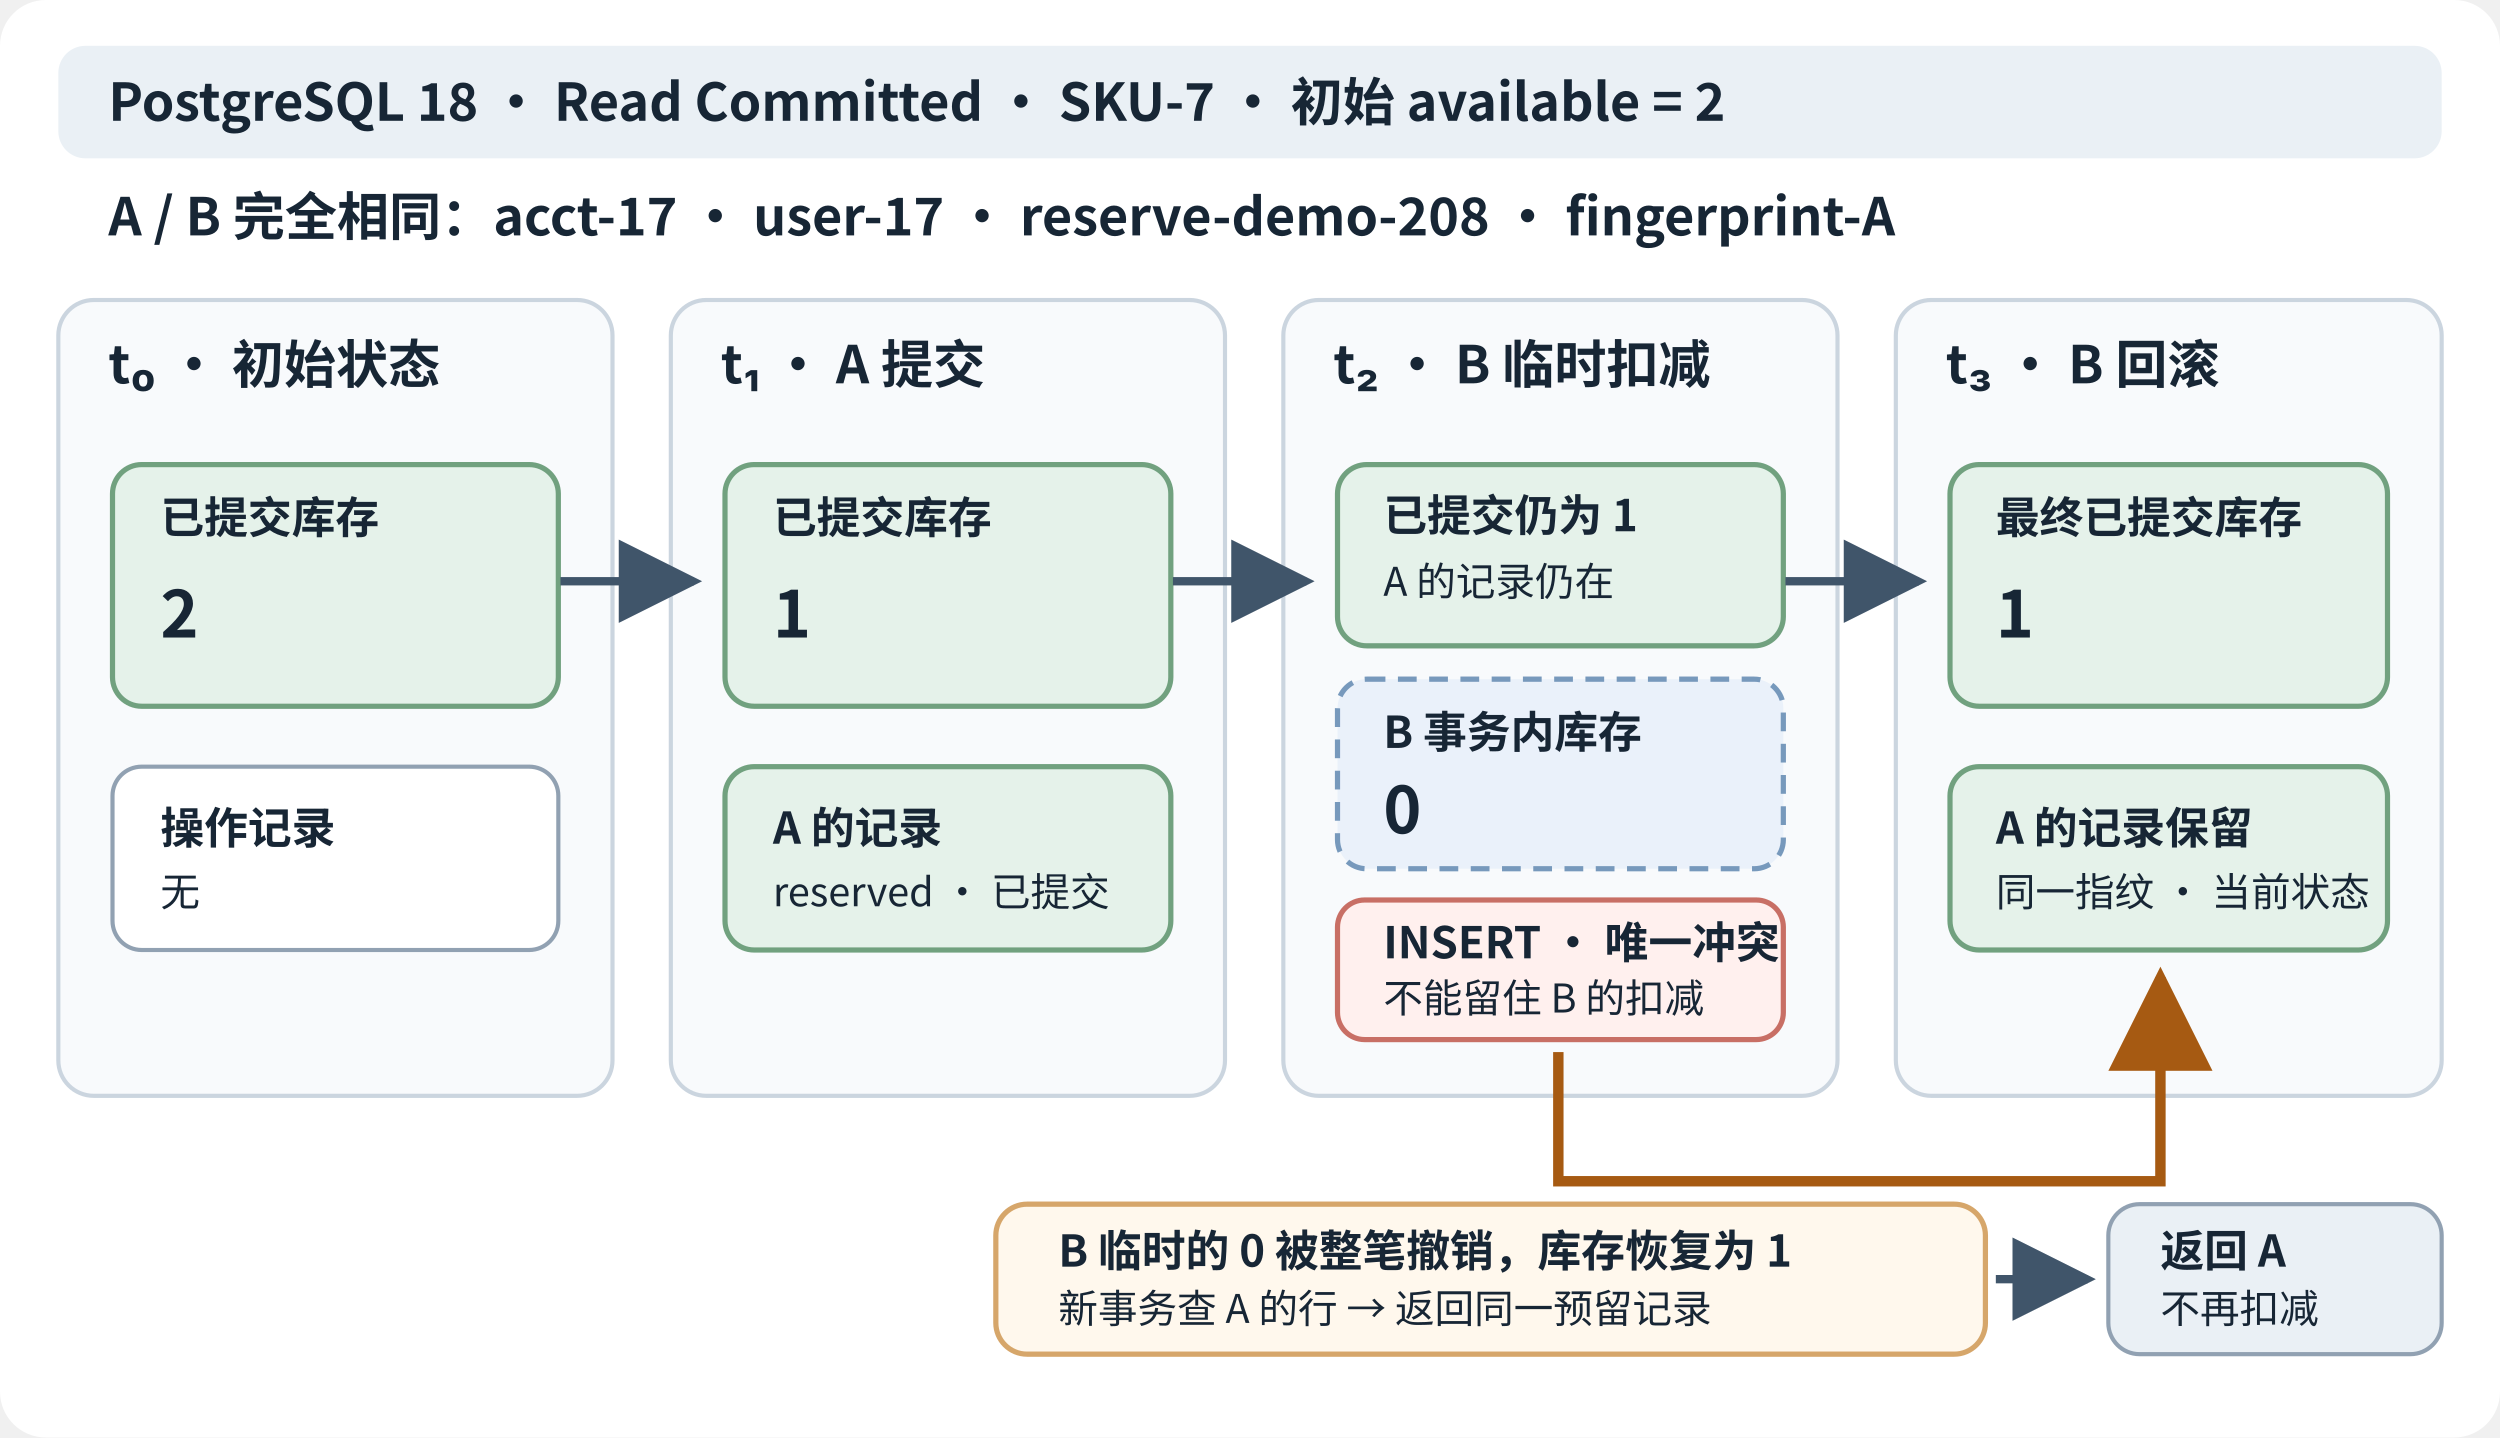
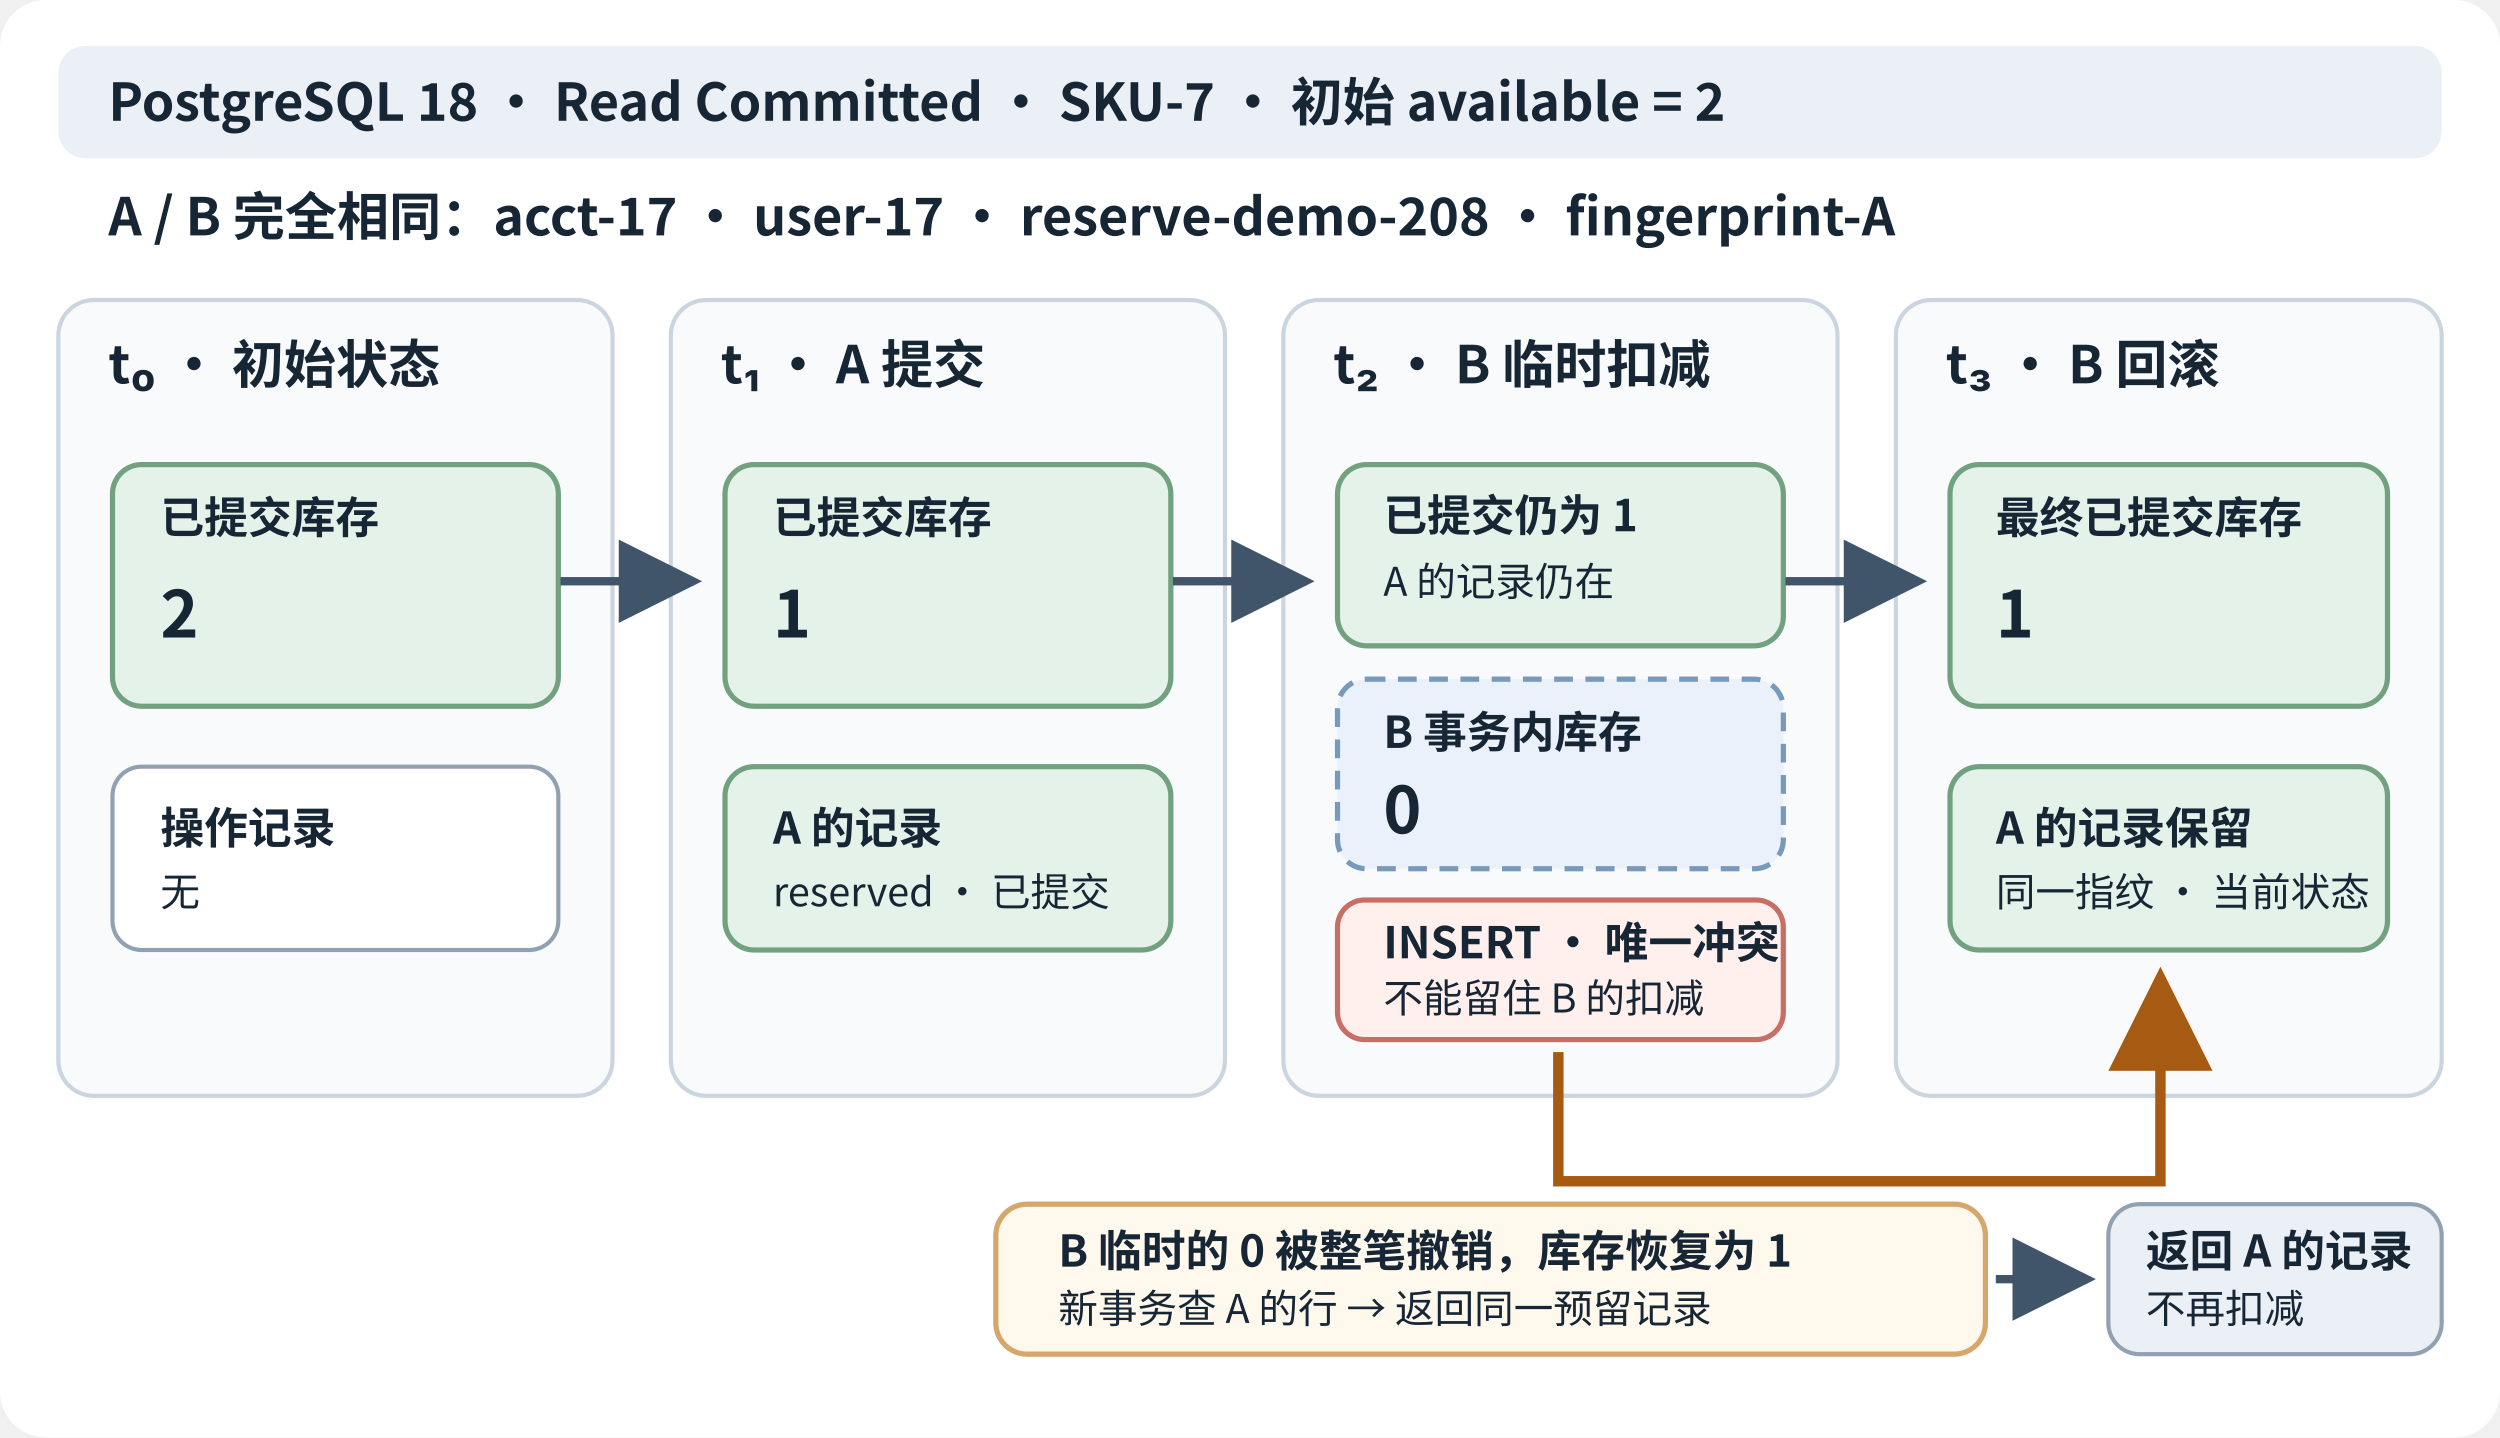
<svg xmlns="http://www.w3.org/2000/svg" width="1200" height="690" viewBox="0 0 1200 690" role="img" aria-labelledby="fig-title fig-desc">
  <defs>
    <marker id="arrow" viewBox="0 0 12 12" refX="10" refY="6" markerWidth="12" markerHeight="12" orient="auto">
      <path d="M1 1 L11 6 L1 11 Z" fill="#40556a" />
    </marker>
    <marker id="arrow-amber" viewBox="0 0 12 12" refX="10" refY="6" markerWidth="12" markerHeight="12" orient="auto">
      <path d="M1 1 L11 6 L1 11 Z" fill="#a65a12" />
    </marker>
  </defs>
  <style>
    text { font-family: -apple-system, BlinkMacSystemFont, "PingFang SC", "Noto Sans CJK SC", "Microsoft YaHei", sans-serif; fill: #172635; }
    .scope { font-size: 25px; font-weight: 700; }
    .head { font-size: 25px; font-weight: 700; }
    .label { font-size: 21px; font-weight: 650; }
    .value { font-size: 31px; font-weight: 750; }
    .note { font-size: 19px; font-weight: 500; }
    .panel { fill: #f8fafc; stroke: #cbd5df; stroke-width: 2; }
    .committed { fill: #e5f2ea; stroke: #71a17f; stroke-width: 2.5; }
    .private { fill: #eaf1fa; stroke: #7799bc; stroke-width: 2.5; stroke-dasharray: 9 6; }
    .conflict { fill: #fff0ee; stroke: #c86f65; stroke-width: 2.5; }
    .plain { fill: #ffffff; stroke: #91a1b2; stroke-width: 2; }
    .arrow { fill: none; stroke: #40556a; stroke-width: 4; marker-end: url(#arrow); }
    .rollback { fill: none; stroke: #a65a12; stroke-width: 5; marker-end: url(#arrow-amber); }
    .guide { fill: none; stroke: #93a2b2; stroke-width: 2.5; stroke-dasharray: 7 6; }
  </style>
  <rect width="1200" height="690" rx="22" fill="#ffffff" />
  <rect x="28" y="22" width="1144" height="54" rx="13" fill="#eaf0f5" />
  <text class="scope" x="52" y="58">PostgreSQL 18 · Read Committed · SKU-7 · 初始 available = 2</text>
  <text class="scope" x="52" y="113">A / B 完全相同：acct-17 · user-17 · reserve-demo-208 · fingerprint-A</text>
  <rect x="28" y="144" width="266" height="382" rx="17" class="panel" />
  <rect x="322" y="144" width="266" height="382" rx="17" class="panel" />
  <rect x="616" y="144" width="266" height="382" rx="17" class="panel" />
  <rect x="910" y="144" width="262" height="382" rx="17" class="panel" />
  <text class="head" x="52" y="184">t₀ · 初始状态</text>
  <text class="head" x="346" y="184">t₁ · A 提交</text>
  <text class="head" x="640" y="184">t₂ · B 临时扣减</text>
  <text class="head" x="934" y="184">t₃ · B 回滚</text>
  <rect x="54" y="223" width="214" height="116" rx="14" class="committed" />
  <text class="label" x="77" y="256">已提交库存</text>
  <text class="value" x="77" y="306">2</text>
  <rect x="54" y="368" width="214" height="88" rx="14" class="plain" />
  <text class="label" x="77" y="405">操作记录</text>
  <text class="note" x="77" y="435">无</text>
  <rect x="348" y="223" width="214" height="116" rx="14" class="committed" />
  <text class="label" x="371" y="256">已提交库存</text>
  <text class="value" x="371" y="306">1</text>
  <rect x="348" y="368" width="214" height="88" rx="14" class="committed" />
  <text class="label" x="371" y="405">A 的记录</text>
  <text class="note" x="371" y="435">reserved · 已提交</text>
  <rect x="642" y="223" width="214" height="87" rx="14" class="committed" />
  <text class="label" x="664" y="255">已提交仍为 1</text>
  <text class="note" x="664" y="286">A 的记录仍在</text>
  <rect x="642" y="326" width="214" height="91" rx="14" class="private" />
  <text class="label" x="664" y="359">B 事务内库存</text>
  <text class="value" x="664" y="400">0</text>
  <rect x="642" y="432" width="214" height="67" rx="13" class="conflict" />
  <text class="label" x="664" y="460">INSERT · 唯一冲突</text>
  <text class="note" x="664" y="486">不能留住 B 的扣减</text>
  <rect x="936" y="223" width="210" height="116" rx="14" class="committed" />
  <text class="label" x="958" y="256">最终已提交库存</text>
  <text class="value" x="958" y="306">1</text>
  <rect x="936" y="368" width="210" height="88" rx="14" class="committed" />
  <text class="label" x="958" y="405">A 的记录保留</text>
  <text class="note" x="958" y="435">同一指纹 · 当前状态</text>
  <path d="M269 279 H333" class="arrow" />
  <path d="M563 279 H627" class="arrow" />
  <path d="M857 279 H921" class="arrow" />
  <path d="M748 505 V567 H1037 V469" class="rollback" />
  <rect x="478" y="578" width="475" height="72" rx="15" fill="#fff8ed" stroke="#d6a66a" stroke-width="2.5" />
  <text class="label" x="508" y="608">B 临时的 0 被整笔撤销，库存恢复为 1</text>
  <text class="note" x="508" y="635">新事务查 A 的行 → 返回同一预留记录</text>
  <path d="M958 614 H1002" class="arrow" />
  <rect x="1012" y="578" width="160" height="72" rx="15" fill="#eaf0f5" stroke="#91a1b2" stroke-width="2" />
-   <text class="label" x="1037" y="608">返回 A</text>
-   <text class="note" x="1037" y="635">不再扣减</text>
+   <text class="label" x="1030" y="608">返回 A 的记录</text>
+   <text class="note" x="1030" y="635">不再扣减</text>
</svg>
